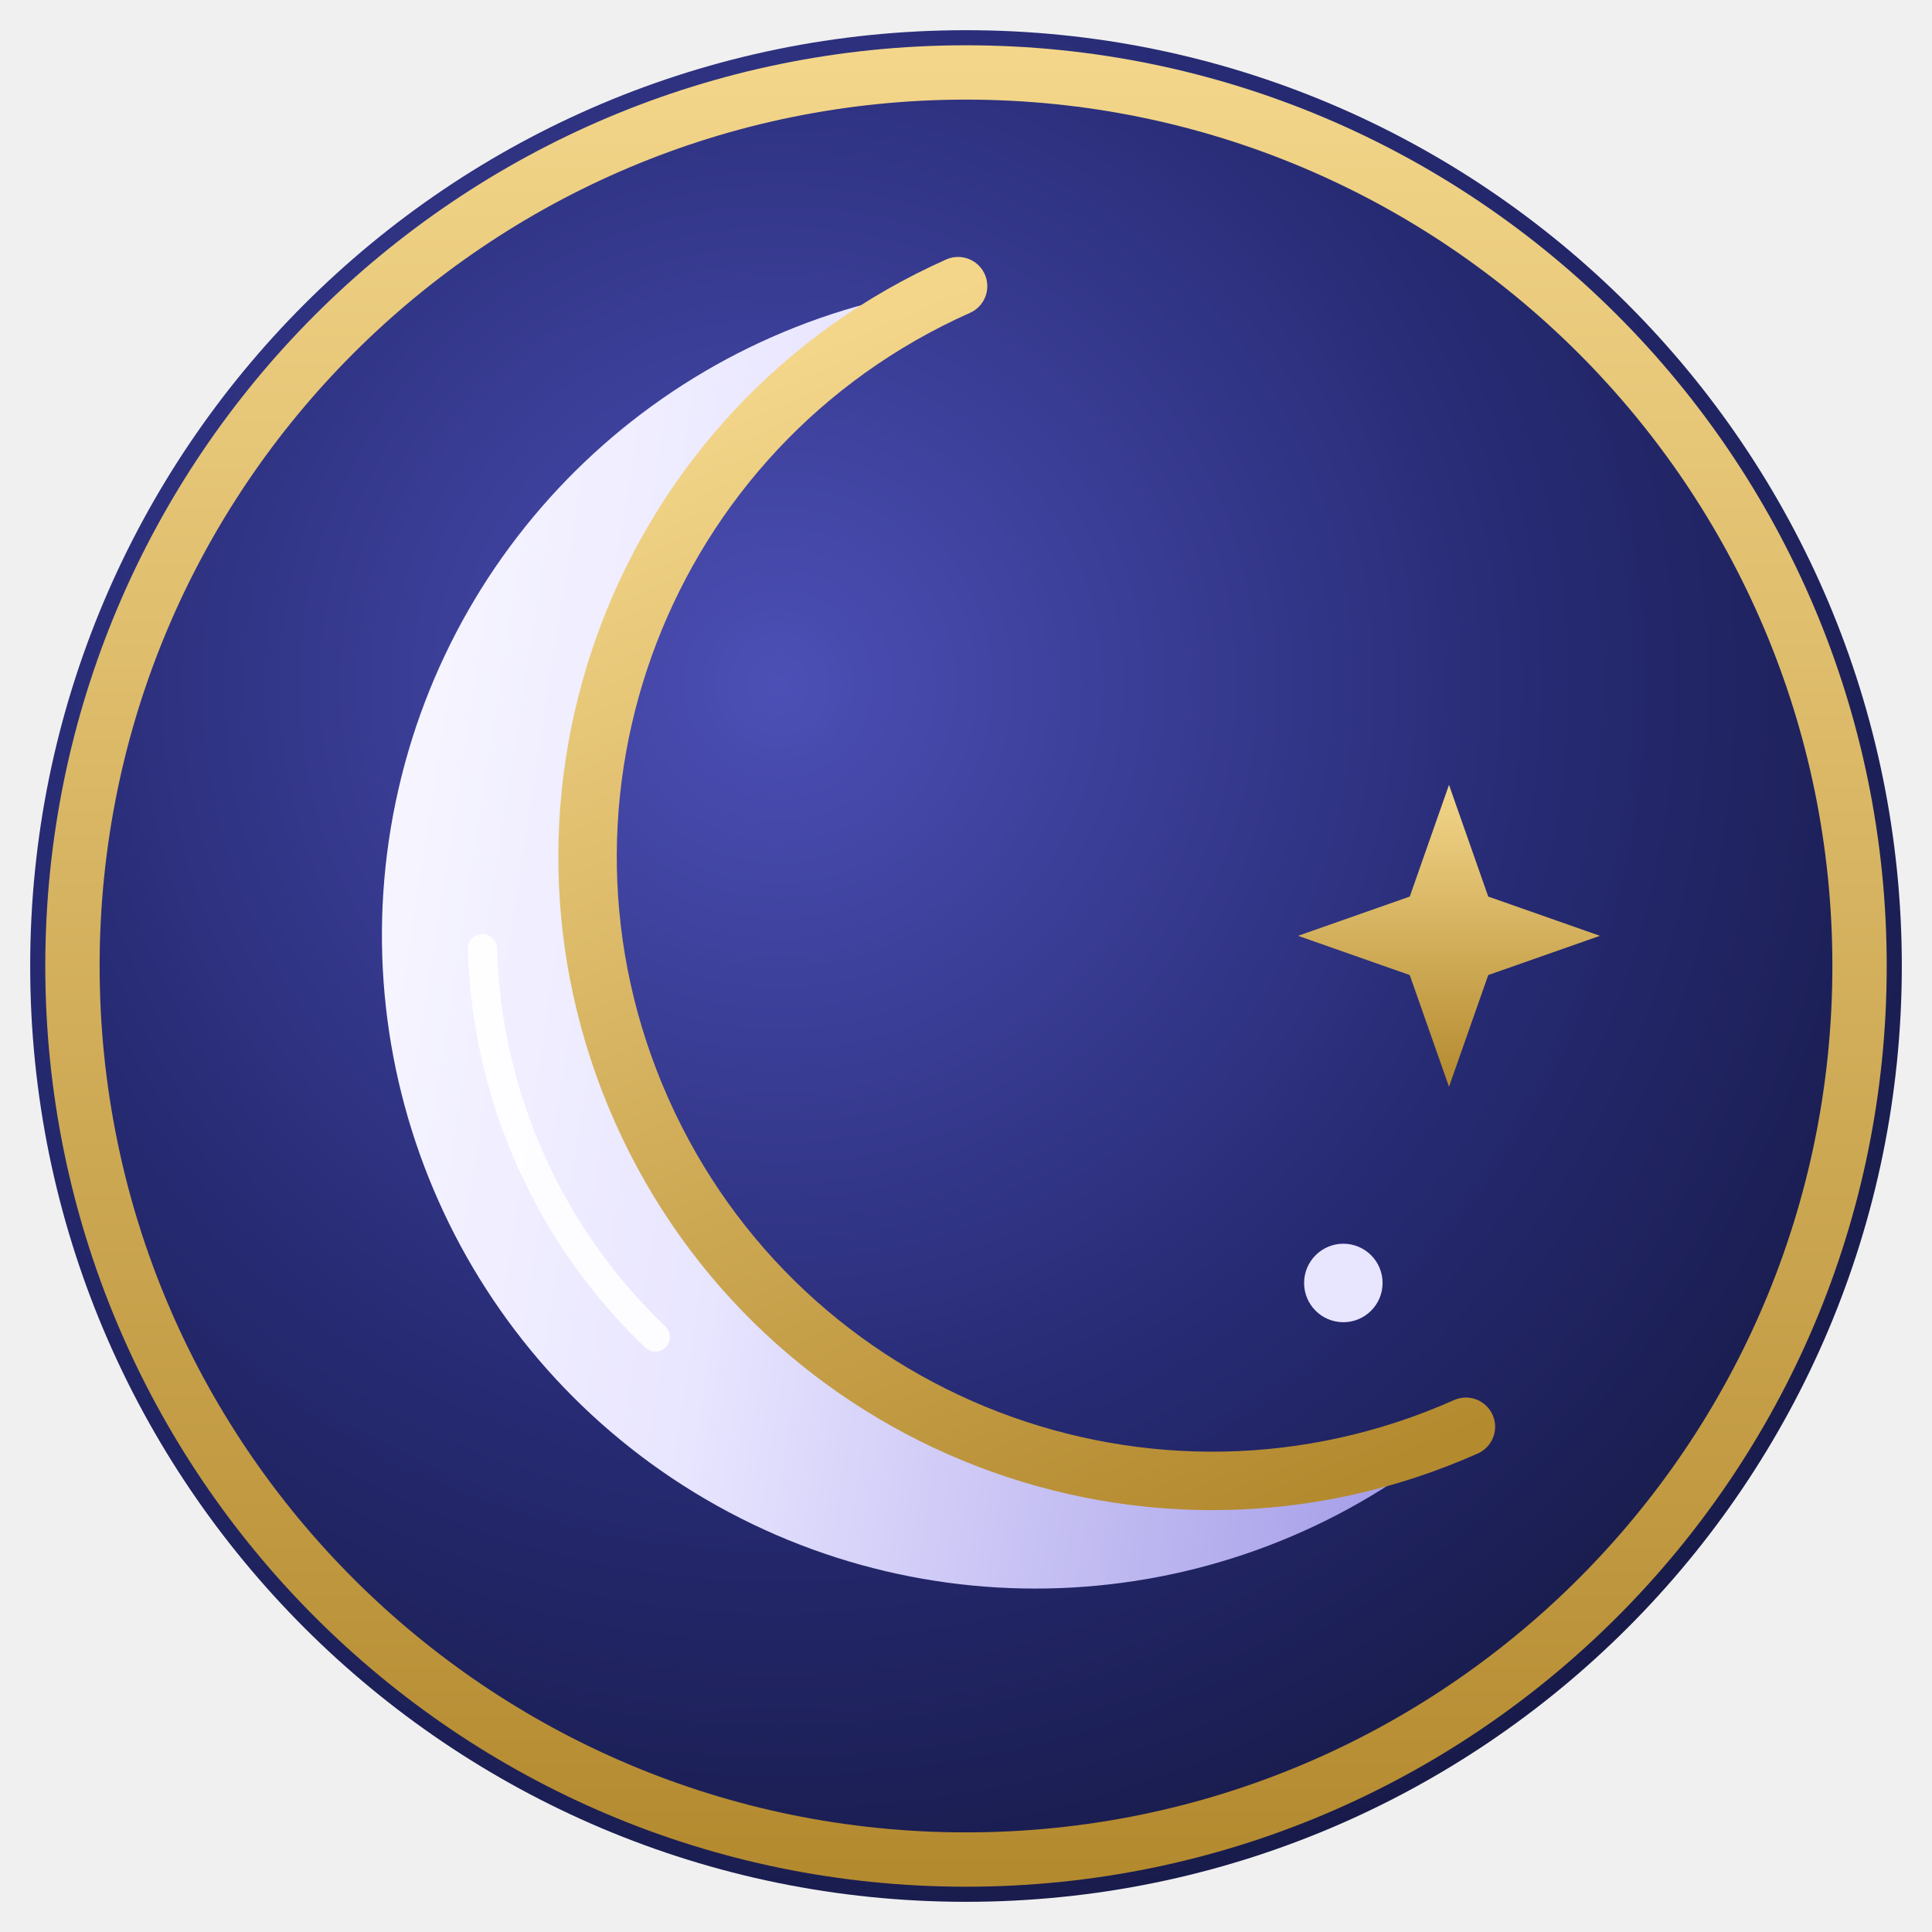
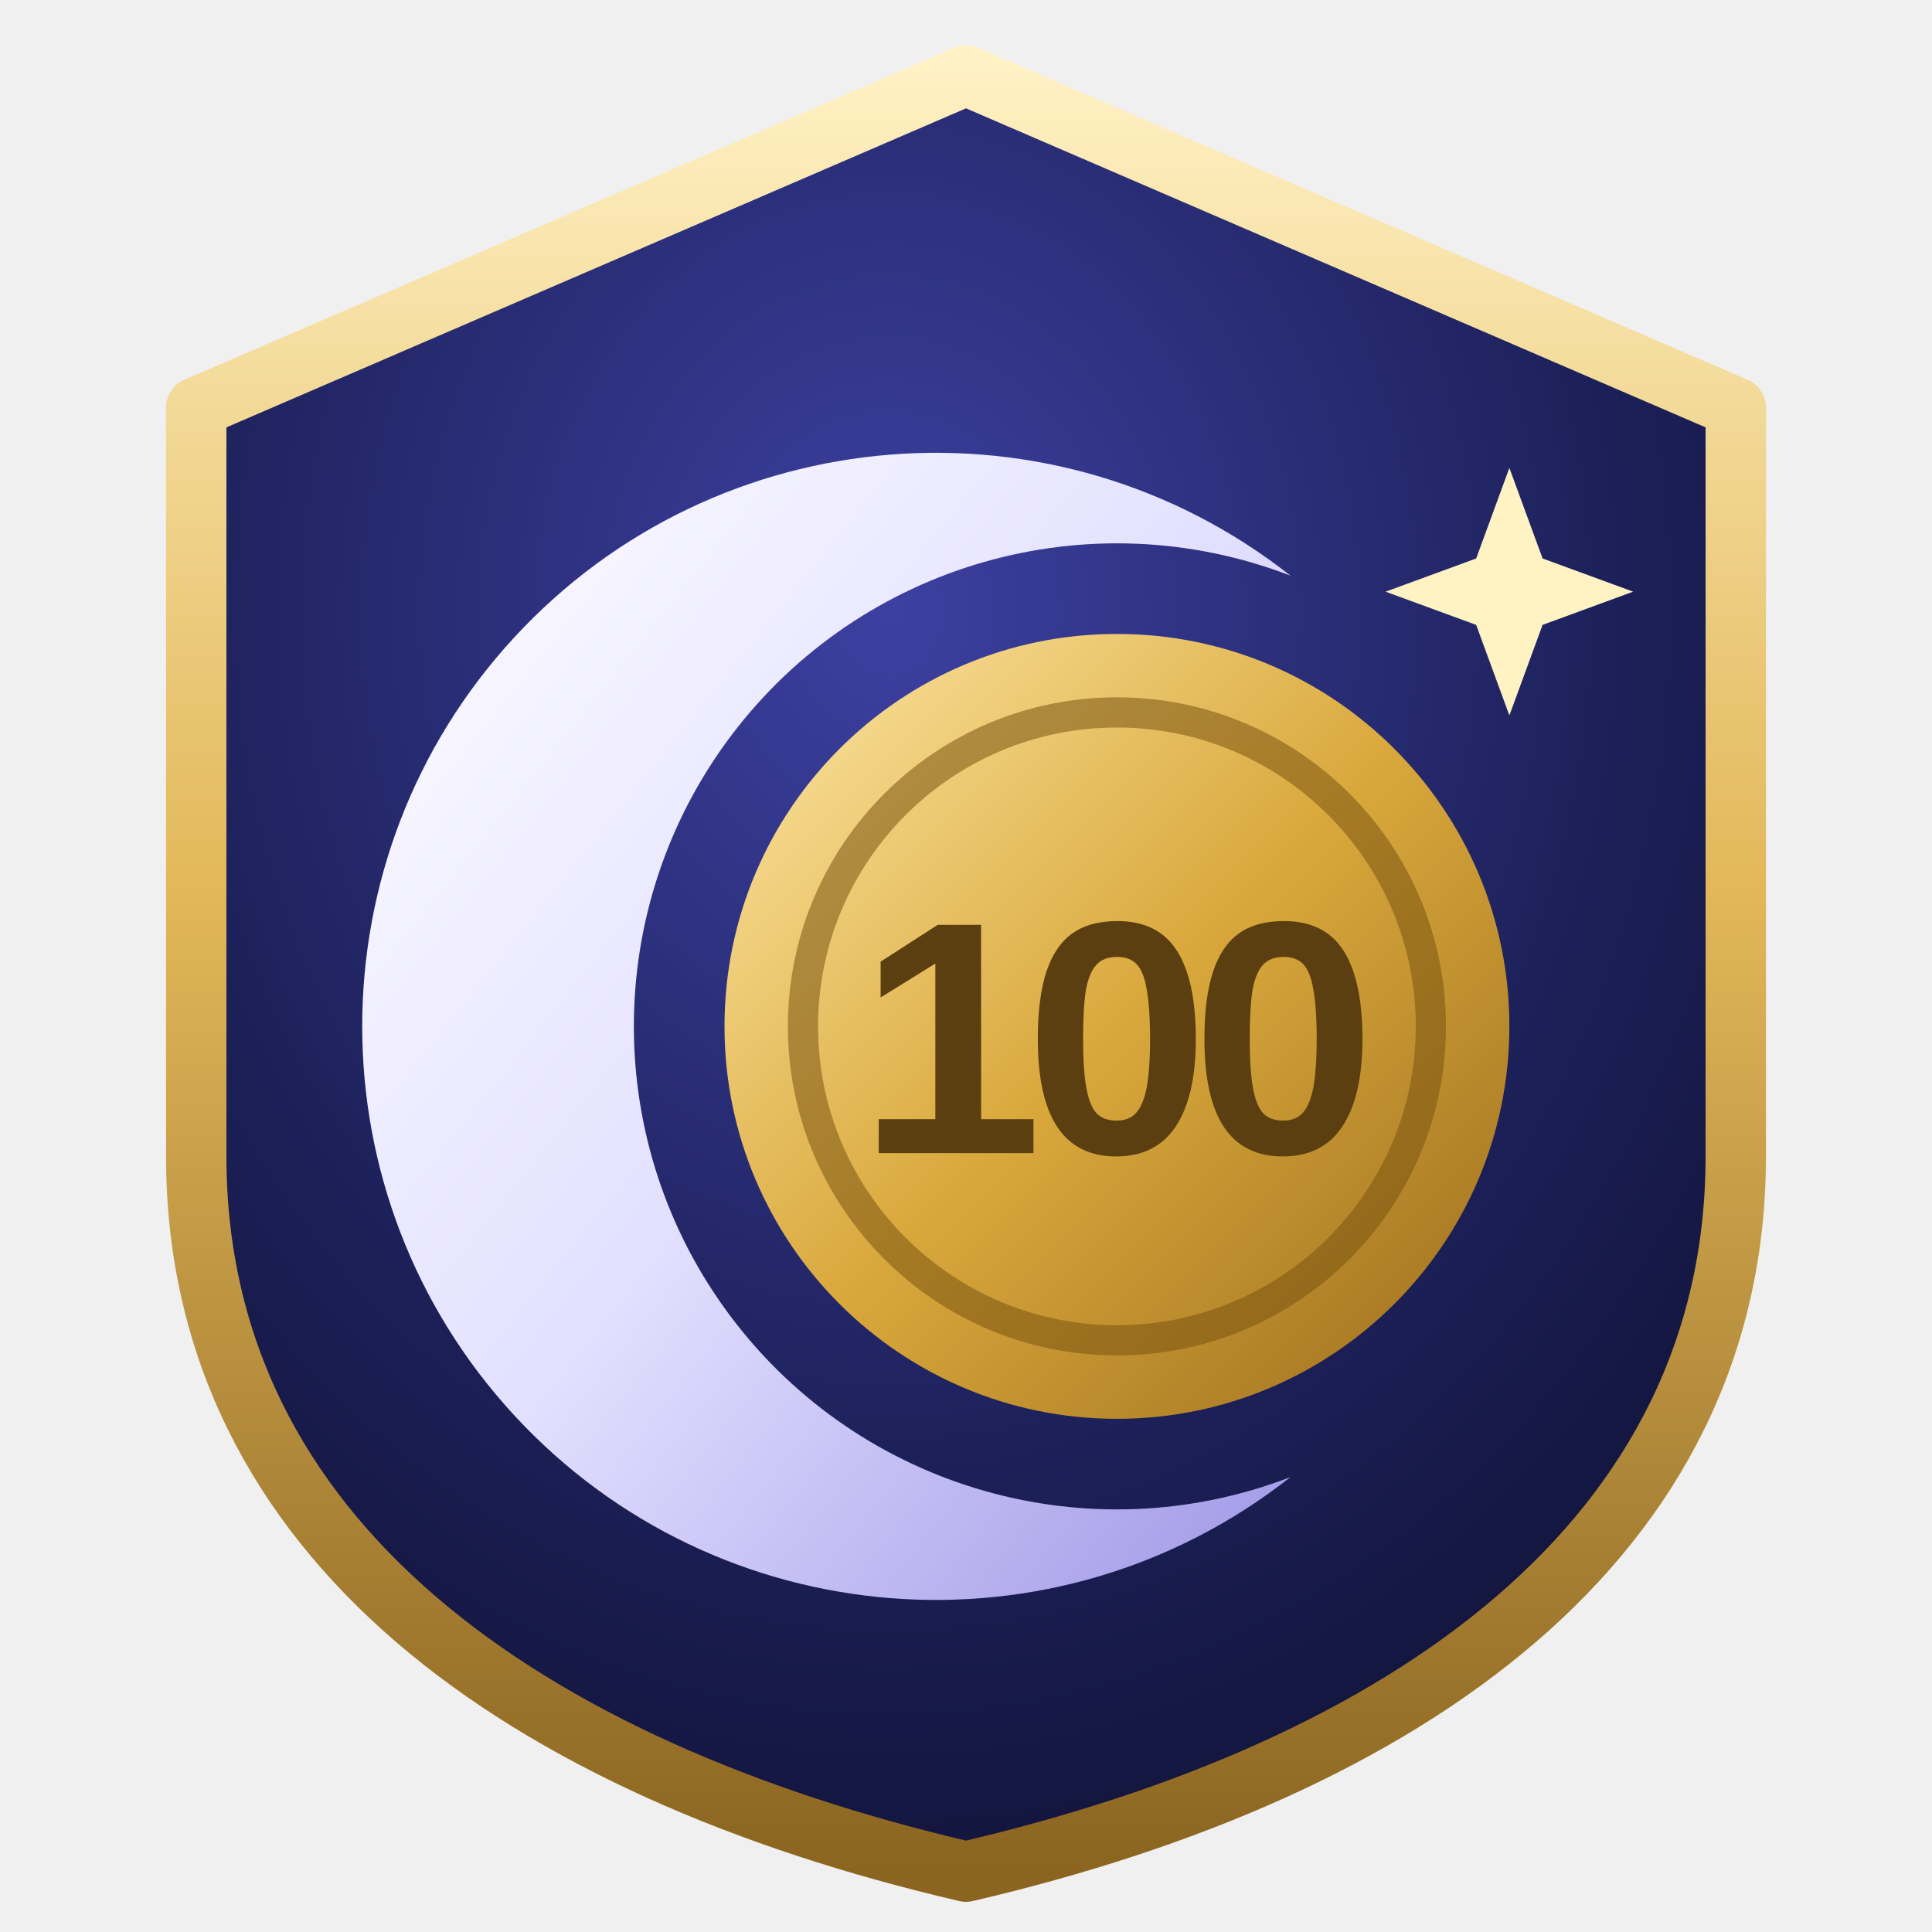
<svg xmlns="http://www.w3.org/2000/svg" viewBox="0 0 64 64">
  <defs>
-     <radialGradient id="bg" cx="40%" cy="35%" r="75%">
-       <stop offset="0" stop-color="#4c4fb5" />
-       <stop offset=".55" stop-color="#262a72" />
-       <stop offset="1" stop-color="#14173f" />
+     <radialGradient id="bg" cx="45%" cy="30%" r="80%">
+       <stop offset="0" stop-color="#3d40a1" />
+       <stop offset=".6" stop-color="#1c2058" />
+       <stop offset="1" stop-color="#0e1030" />
    </radialGradient>
-     <linearGradient id="blade" x1="0" y1="0" x2="1" y2="1">
+     <linearGradient id="gold" x1="0" y1="0" x2="0" y2="1">
+       <stop offset="0" stop-color="#fff1c4" />
+       <stop offset=".45" stop-color="#e2b85a" />
+       <stop offset="1" stop-color="#8a6420" />
+     </linearGradient>
+     <linearGradient id="coin" x1="0" y1="0" x2="1" y2="1">
+       <stop offset="0" stop-color="#ffe9a8" />
+       <stop offset=".5" stop-color="#d9a83c" />
+       <stop offset="1" stop-color="#9a6c1c" />
+     </linearGradient>
+     <linearGradient id="moon" x1="0" y1="0" x2="1" y2="1">
      <stop offset="0" stop-color="#ffffff" />
-       <stop offset=".45" stop-color="#e8e5ff" />
+       <stop offset=".5" stop-color="#e3e0ff" />
      <stop offset="1" stop-color="#9f97e6" />
    </linearGradient>
-     <linearGradient id="gold" x1="0" y1="0" x2="0" y2="1">
-       <stop offset="0" stop-color="#f3d68a" />
-       <stop offset="1" stop-color="#b48a2f" />
-     </linearGradient>
  </defs>
-   <circle cx="32" cy="32" r="31" fill="url(#bg)" />
-   <circle cx="32" cy="32" r="29.6" fill="none" stroke="url(#gold)" stroke-width="1.8" />
-   <g transform="rotate(-24 32 32) translate(33 32) scale(.88) translate(-32 -32)">
-     <path d="M41 8.5A24.6 24.6 0 1 0 41 55.5A23.5 23.5 0 0 1 41 8.5Z" fill="url(#blade)" />
-     <path d="M41 55.5A23.5 23.5 0 0 1 41 8.5" fill="none" stroke="url(#gold)" stroke-width="2.2" stroke-linecap="round" />
-     <path d="M14.5 24A21 21 0 0 0 14.5 40" fill="none" stroke="#ffffff" stroke-width="1.1" stroke-linecap="round" opacity=".9" />
-   </g>
-   <path d="M48 26l1.3 3.7 3.7 1.3-3.7 1.3L48 36l-1.3-3.7L43 31l3.7-1.3Z" fill="url(#gold)" />
-   <circle cx="44.5" cy="42.5" r="1.3" fill="#e8e5ff" />
+   <path d="M32 2.5 57.5 13.5v24.8C57.5 51 46.6 58.6 32 62 17.4 58.6 6.5 51 6.5 38.3V13.5Z" fill="url(#bg)" />
+   <path d="M32 2.5 57.5 13.5v24.8C57.5 51 46.6 58.6 32 62 17.4 58.6 6.5 51 6.5 38.3V13.5Z" fill="none" stroke="url(#gold)" stroke-width="2" stroke-linejoin="round" />
+   <circle cx="37" cy="34" r="13" fill="url(#coin)" />
+   <circle cx="37" cy="34" r="10.4" fill="none" stroke="#7a5512" stroke-opacity=".55" stroke-width="1" />
+   <text x="37" y="38.2" text-anchor="middle" font-family="Arial Black, Arial, sans-serif" font-weight="900" font-size="11" fill="#5c3f10" letter-spacing="-.6">100</text>
+   <path d="M42.75 19.07A19 19 0 1 0 42.75 48.93A16 16 0 1 1 42.75 19.07Z" fill="url(#moon)" />
+   <path d="M50 15.5l1.1 3 3 1.1-3 1.1-1.1 3-1.1-3-3-1.1 3-1.1Z" fill="#fff3c4" />
</svg>
